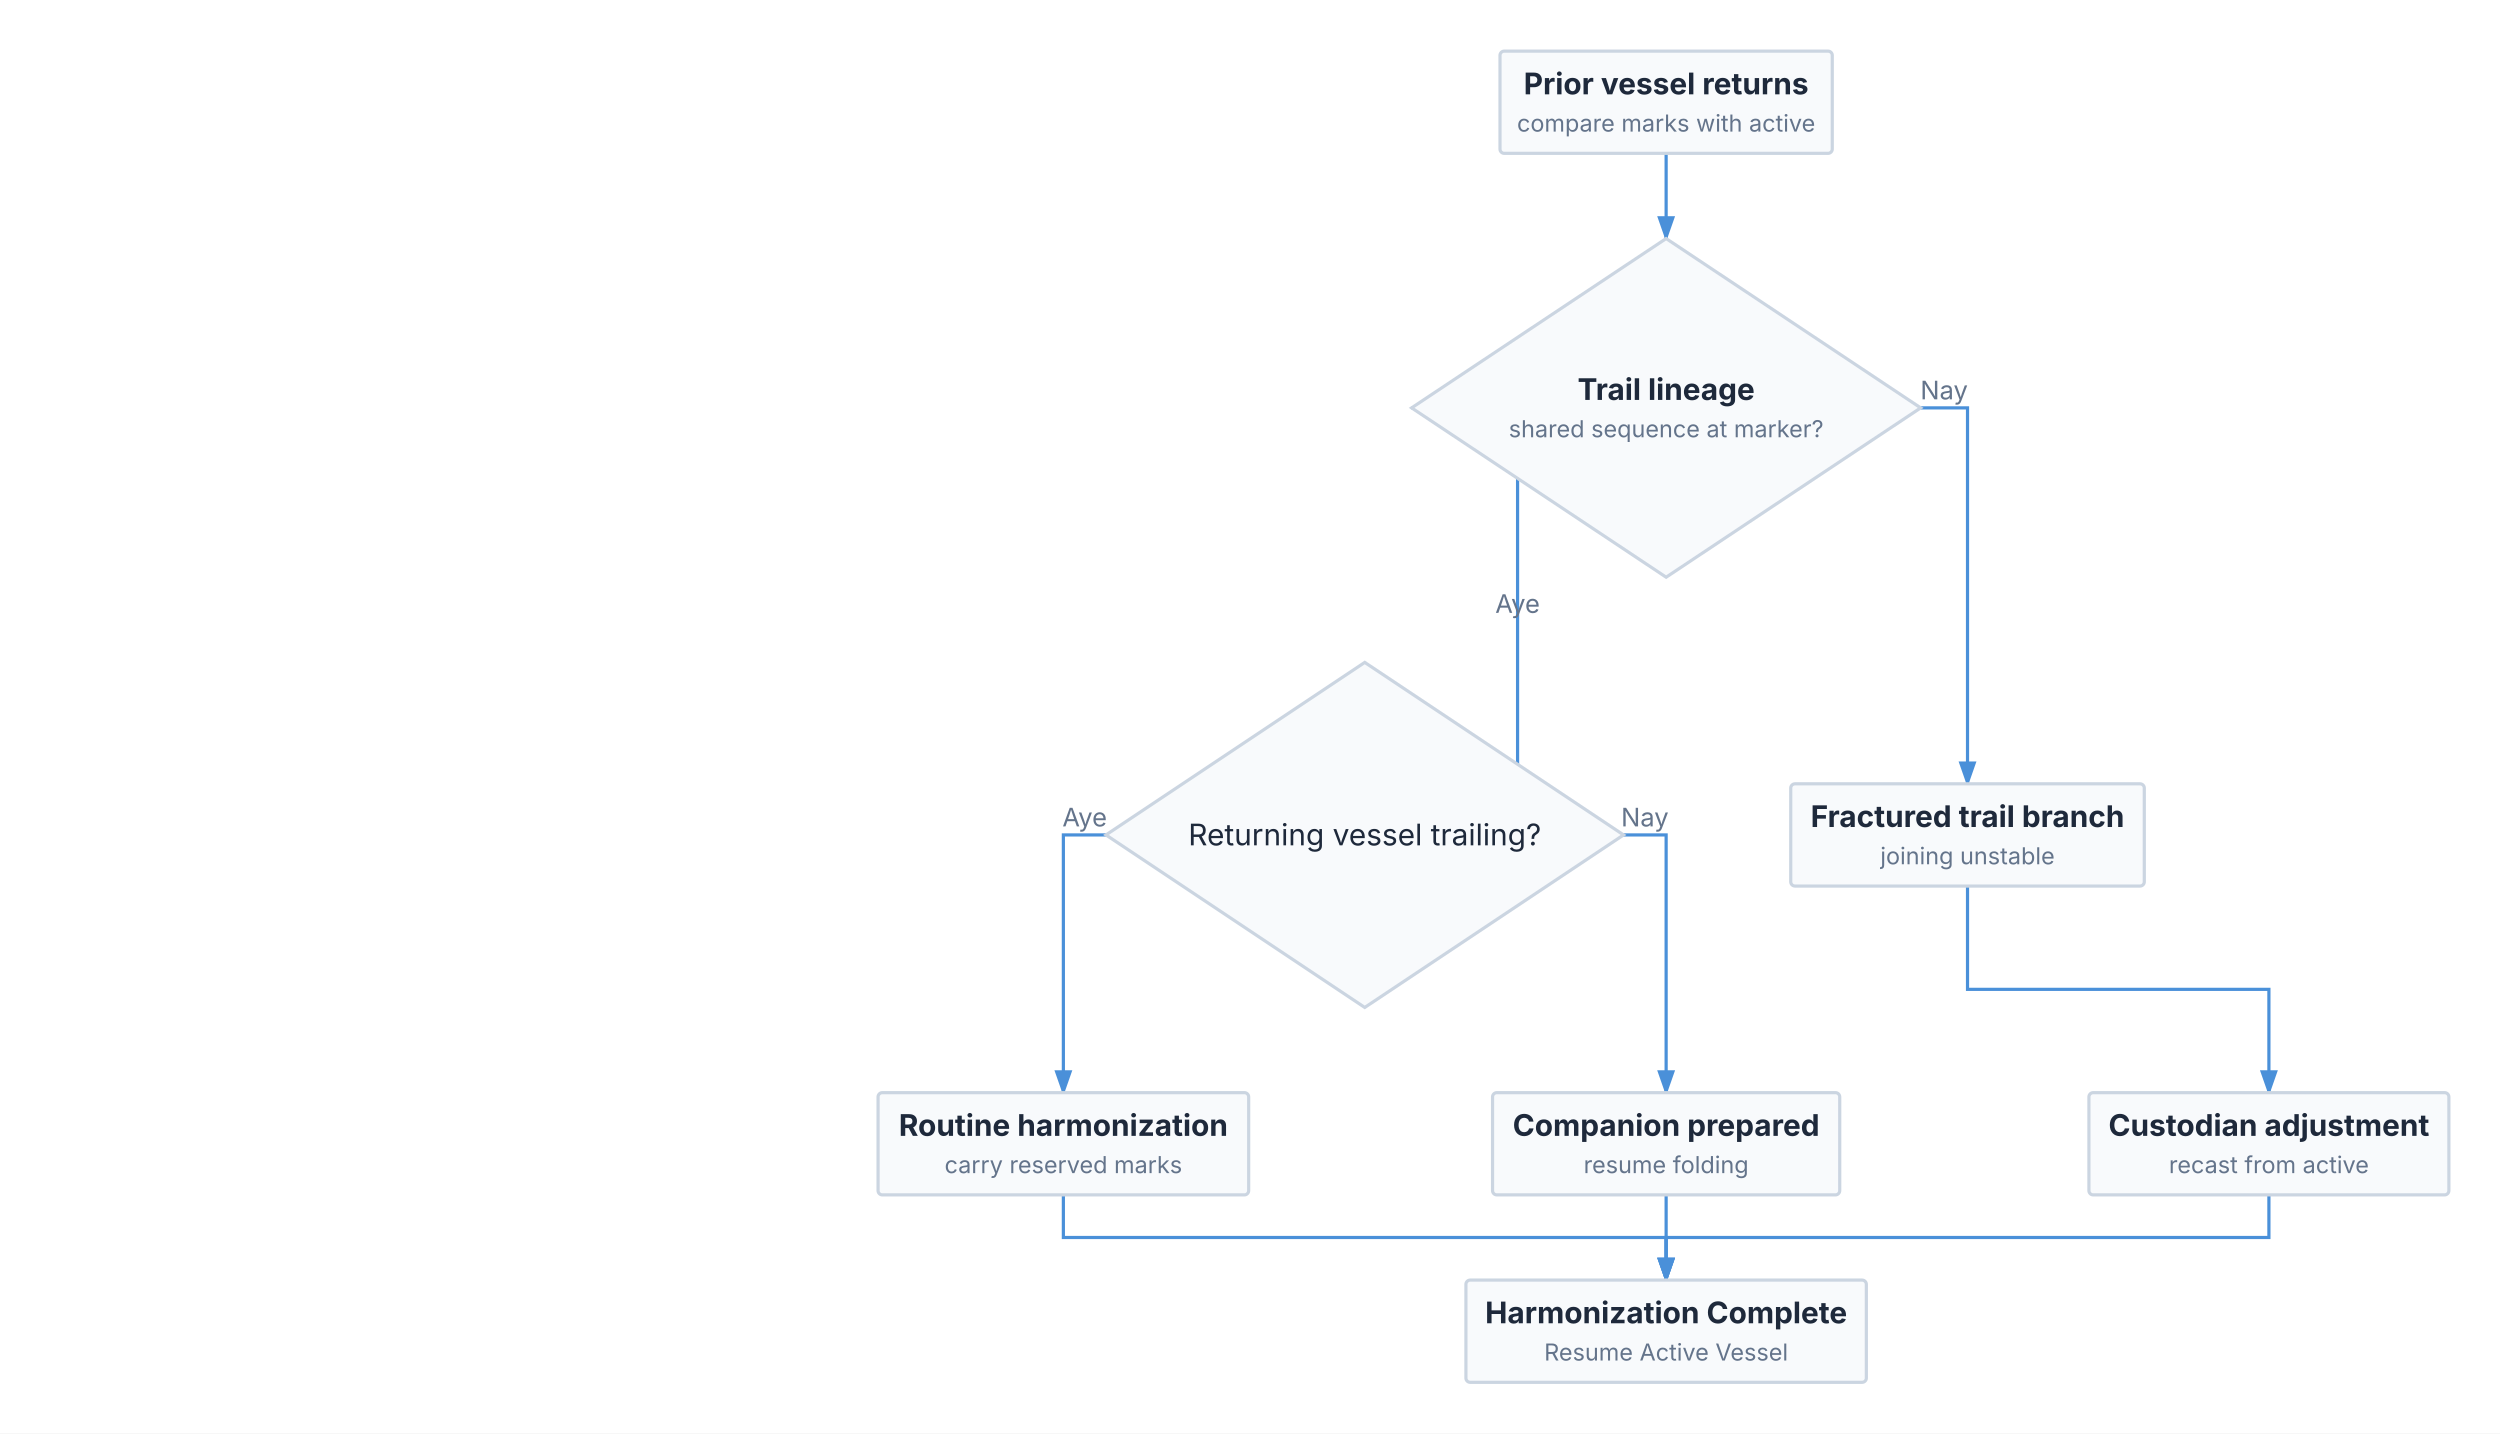
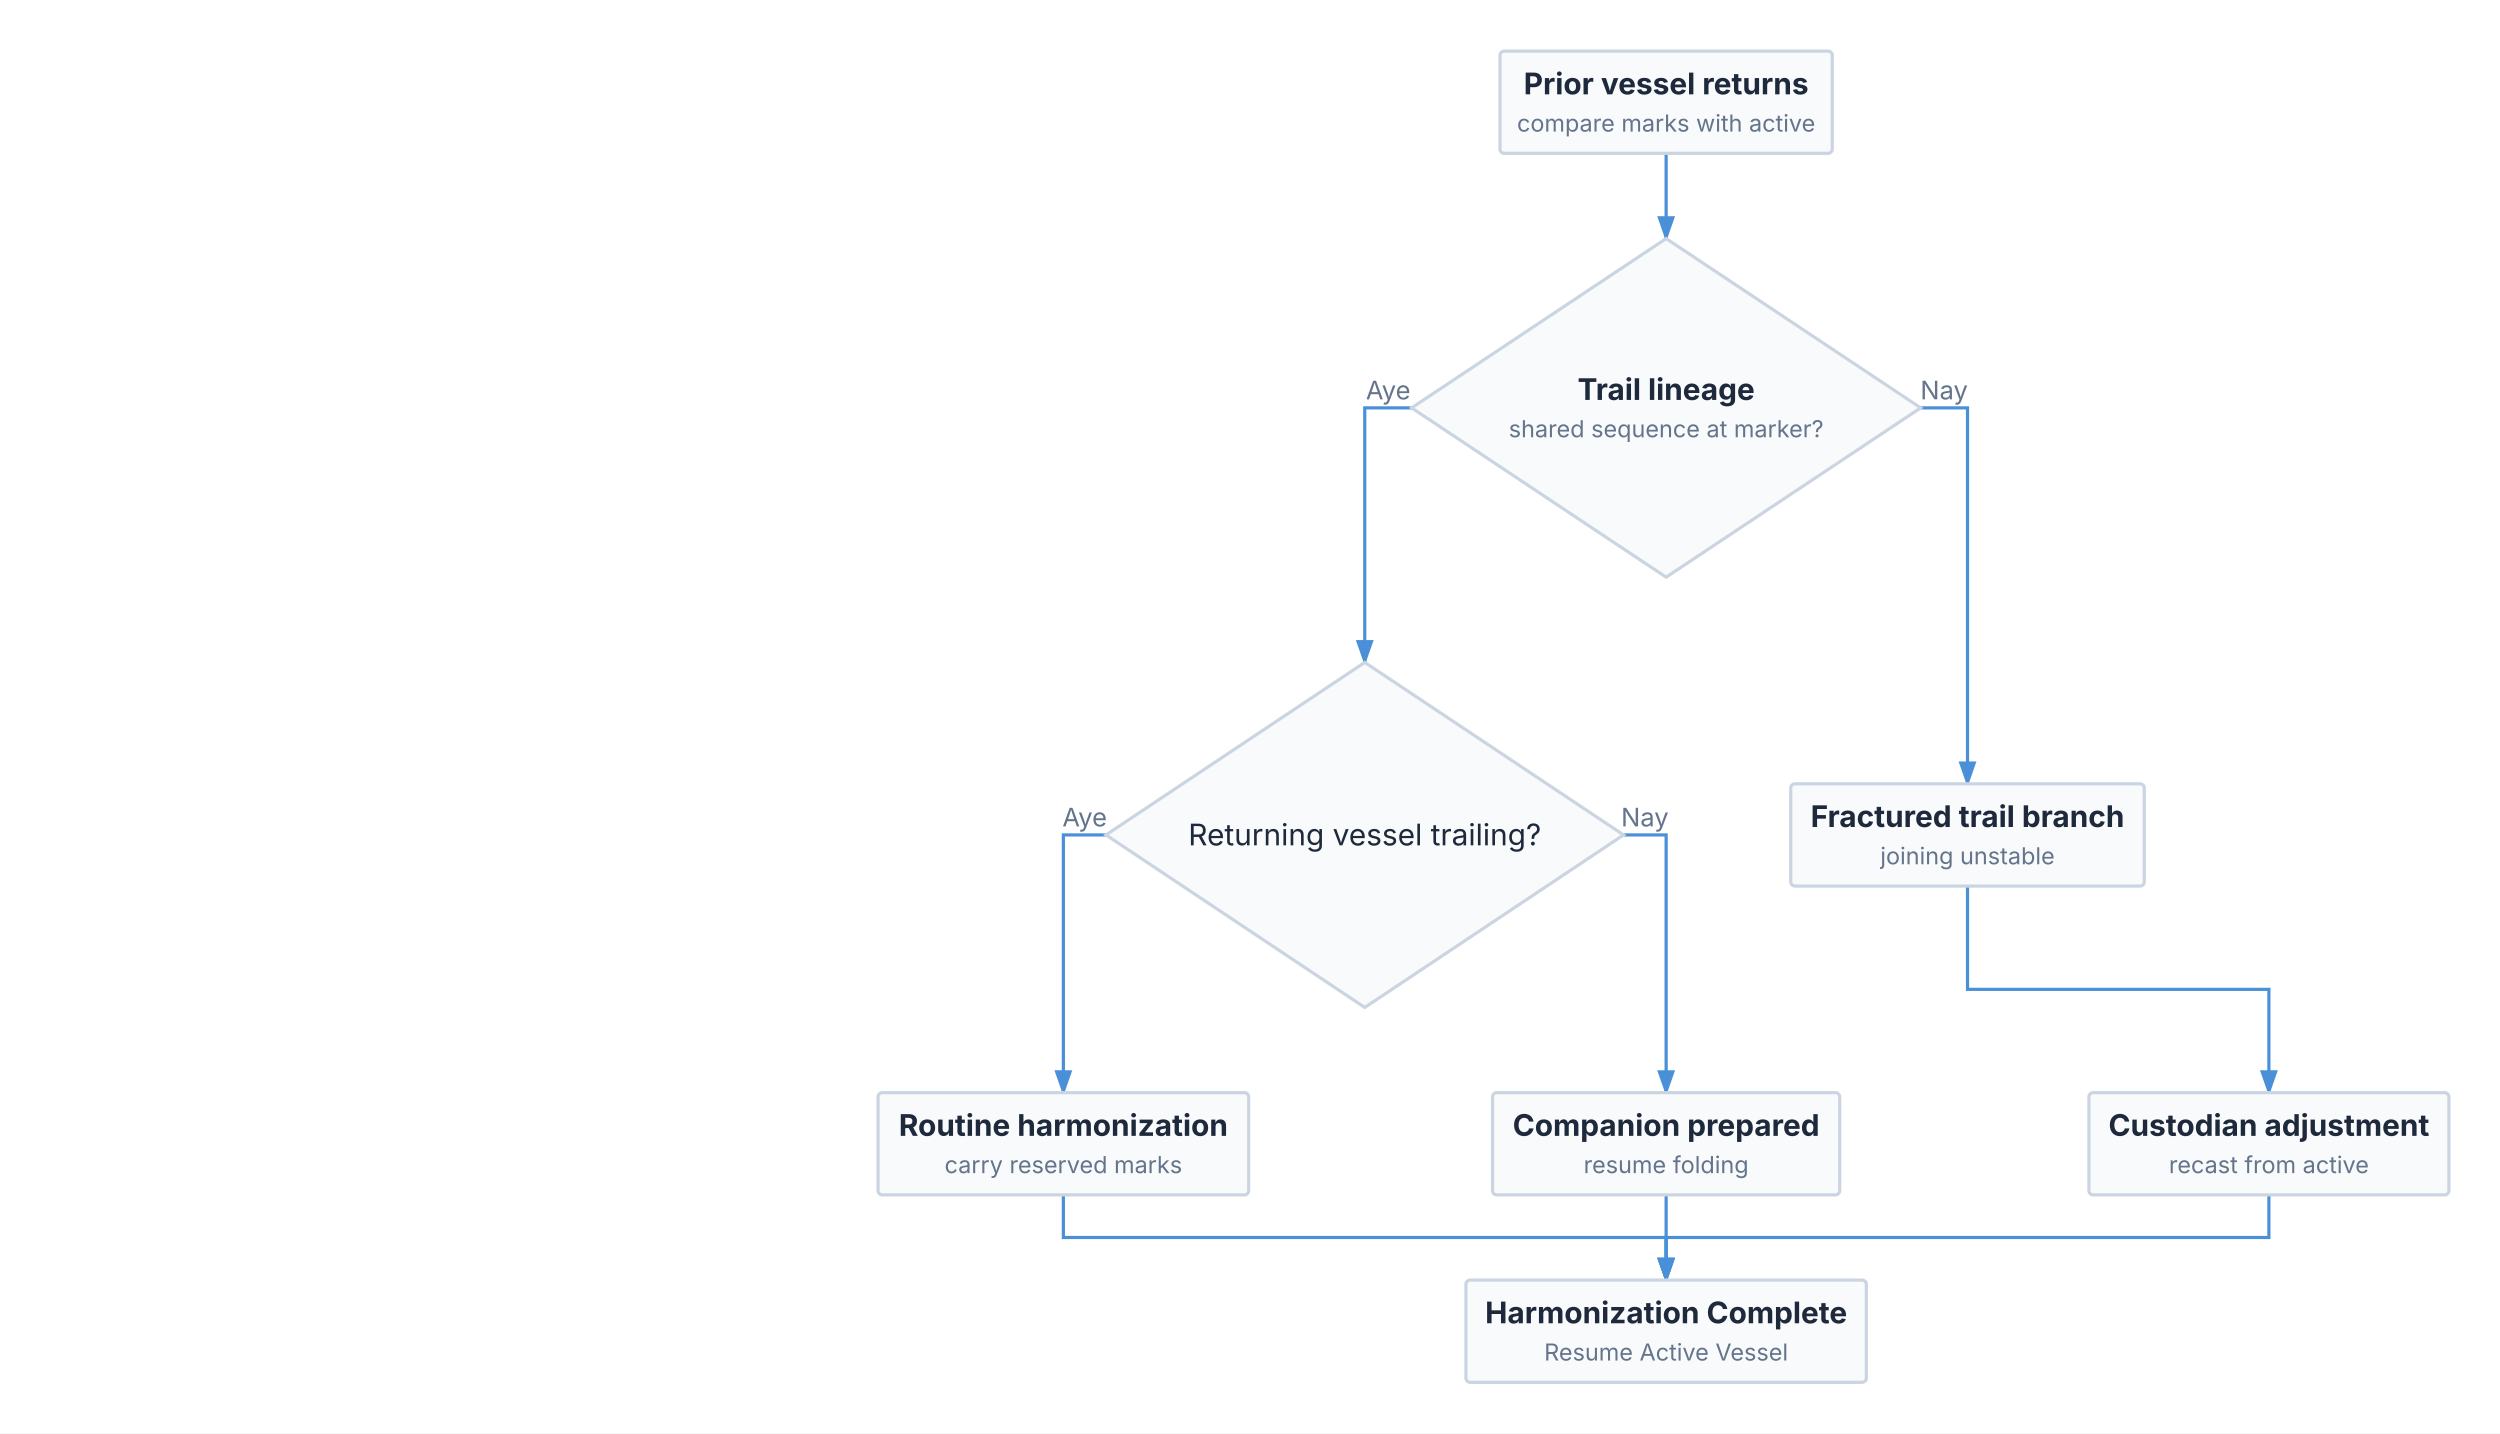
<svg xmlns="http://www.w3.org/2000/svg" viewBox="0 0 1173.75 673" width="1173.75" height="673">
  <defs>
    <marker id="triton-arrow" markerWidth="8" markerHeight="5.6" refX="7" refY="2.8" orient="auto">
      <polygon points="0 0, 8 2.8, 0 5.6" fill="#4A90D9" />
    </marker>
  </defs>
  <rect x="0" y="0" width="1173.75" height="673" fill="#FFFFFF" />
  <path d="M 782.25 72 L 782.25 112" stroke="#4A90D9" stroke-width="1.5" fill="none" marker-end="url(#triton-arrow)" />
  <path d="M 519.25 392 L 499.25 392 L 499.25 513" stroke="#4A90D9" stroke-width="1.5" fill="none" marker-end="url(#triton-arrow)" />
  <text x="509.25" y="388" font-size="12" font-family="Inter, system-ui, -apple-system, sans-serif" fill="#64748B" text-anchor="middle">Aye</text>
  <path d="M 762.25 392 L 782.25 392 L 782.25 513" stroke="#4A90D9" stroke-width="1.5" fill="none" marker-end="url(#triton-arrow)" />
  <text x="772.25" y="388" font-size="12" font-family="Inter, system-ui, -apple-system, sans-serif" fill="#64748B" text-anchor="middle">Nay</text>
  <path d="M 923.75 416 L 923.75 464.5 L 1065.25 464.5 L 1065.25 513" stroke="#4A90D9" stroke-width="1.5" fill="none" marker-end="url(#triton-arrow)" />
-   <path d="M 662.75 191.5 L 712.5 191.5 L 712.5 392 L 762.25 392" stroke="#4A90D9" stroke-width="1.5" fill="none" marker-end="url(#triton-arrow)" />
-   <text x="712.5" y="287.75" font-size="12" font-family="Inter, system-ui, -apple-system, sans-serif" fill="#64748B" text-anchor="middle">Aye</text>
+   <path d="M 662.75 191.5 L 640.75 191.5 L 640.75 311" stroke="#4A90D9" stroke-width="1.5" fill="none" marker-end="url(#triton-arrow)" />
+   <text x="651.75" y="187.5" font-size="12" font-family="Inter, system-ui, -apple-system, sans-serif" fill="#64748B" text-anchor="middle">Aye</text>
  <path d="M 901.75 191.5 L 923.75 191.5 L 923.75 368" stroke="#4A90D9" stroke-width="1.5" fill="none" marker-end="url(#triton-arrow)" />
  <text x="912.75" y="187.5" font-size="12" font-family="Inter, system-ui, -apple-system, sans-serif" fill="#64748B" text-anchor="middle">Nay</text>
  <path d="M 499.25 561 L 499.25 581 L 782.25 581 L 782.25 601" stroke="#4A90D9" stroke-width="1.5" fill="none" marker-end="url(#triton-arrow)" />
  <path d="M 782.25 561 L 782.25 601" stroke="#4A90D9" stroke-width="1.5" fill="none" marker-end="url(#triton-arrow)" />
  <path d="M 1065.25 561 L 1065.25 581 L 782.25 581 L 782.25 601" stroke="#4A90D9" stroke-width="1.5" fill="none" marker-end="url(#triton-arrow)" />
  <g id="rejoin">
    <rect x="704.25" y="24" width="156" height="48" fill="#F8FAFC" stroke="#CBD5E1" stroke-width="1.5" rx="2" />
    <text x="782.25" y="44.28" font-size="14" font-family="Inter, system-ui, -apple-system, sans-serif" fill="#1E293B" text-anchor="middle" font-weight="bold">Prior vessel returns</text>
    <text x="782.25" y="61.78" font-size="11" font-family="Inter, system-ui, -apple-system, sans-serif" fill="#64748B" text-anchor="middle">compare marks with active</text>
  </g>
  <g id="ancestry">
    <path d="M 782.25 112 L 901.75 191.5 L 782.25 271 L 662.75 191.5 Z" stroke="#CBD5E1" stroke-width="1.5" fill="#F8FAFC" />
    <text x="782.25" y="187.78" font-size="14" font-family="Inter, system-ui, -apple-system, sans-serif" fill="#1E293B" text-anchor="middle" font-weight="bold">Trail lineage</text>
    <text x="782.25" y="205.28" font-size="11" font-family="Inter, system-ui, -apple-system, sans-serif" fill="#64748B" text-anchor="middle">shared sequence at marker?</text>
  </g>
  <g id="behind">
    <path d="M 640.75 311 L 762.25 392 L 640.75 473 L 519.25 392 Z" stroke="#CBD5E1" stroke-width="1.5" fill="#F8FAFC" />
    <text x="640.75" y="396.9" font-size="14" font-family="Inter, system-ui, -apple-system, sans-serif" fill="#1E293B" text-anchor="middle">Returning vessel trailing?</text>
  </g>
  <g id="catchup">
    <rect x="412.25" y="513" width="174" height="48" fill="#F8FAFC" stroke="#CBD5E1" stroke-width="1.5" rx="2" />
    <text x="499.25" y="533.28" font-size="14" font-family="Inter, system-ui, -apple-system, sans-serif" fill="#1E293B" text-anchor="middle" font-weight="bold">Routine harmonization</text>
    <text x="499.25" y="550.78" font-size="11" font-family="Inter, system-ui, -apple-system, sans-serif" fill="#64748B" text-anchor="middle">carry reserved marks</text>
  </g>
  <g id="companion">
    <rect x="700.75" y="513" width="163" height="48" fill="#F8FAFC" stroke="#CBD5E1" stroke-width="1.5" rx="2" />
    <text x="782.25" y="533.28" font-size="14" font-family="Inter, system-ui, -apple-system, sans-serif" fill="#1E293B" text-anchor="middle" font-weight="bold">Companion prepared</text>
    <text x="782.25" y="550.78" font-size="11" font-family="Inter, system-ui, -apple-system, sans-serif" fill="#64748B" text-anchor="middle">resume folding</text>
  </g>
  <g id="suspend">
    <rect x="840.75" y="368" width="166" height="48" fill="#F8FAFC" stroke="#CBD5E1" stroke-width="1.5" rx="2" />
    <text x="923.75" y="388.28" font-size="14" font-family="Inter, system-ui, -apple-system, sans-serif" fill="#1E293B" text-anchor="middle" font-weight="bold">Fractured trail branch</text>
    <text x="923.75" y="405.78" font-size="11" font-family="Inter, system-ui, -apple-system, sans-serif" fill="#64748B" text-anchor="middle">joining unstable</text>
  </g>
  <g id="repair">
    <rect x="980.75" y="513" width="169" height="48" fill="#F8FAFC" stroke="#CBD5E1" stroke-width="1.5" rx="2" />
    <text x="1065.25" y="533.28" font-size="14" font-family="Inter, system-ui, -apple-system, sans-serif" fill="#1E293B" text-anchor="middle" font-weight="bold">Custodian adjustment</text>
    <text x="1065.25" y="550.78" font-size="11" font-family="Inter, system-ui, -apple-system, sans-serif" fill="#64748B" text-anchor="middle">recast from active</text>
  </g>
  <g id="resume">
    <rect x="688.25" y="601" width="188" height="48" fill="#F8FAFC" stroke="#CBD5E1" stroke-width="1.5" rx="2" />
    <text x="782.25" y="621.28" font-size="14" font-family="Inter, system-ui, -apple-system, sans-serif" fill="#1E293B" text-anchor="middle" font-weight="bold">Harmonization Complete</text>
    <text x="782.25" y="638.78" font-size="11" font-family="Inter, system-ui, -apple-system, sans-serif" fill="#64748B" text-anchor="middle">Resume Active Vessel</text>
  </g>
</svg>
